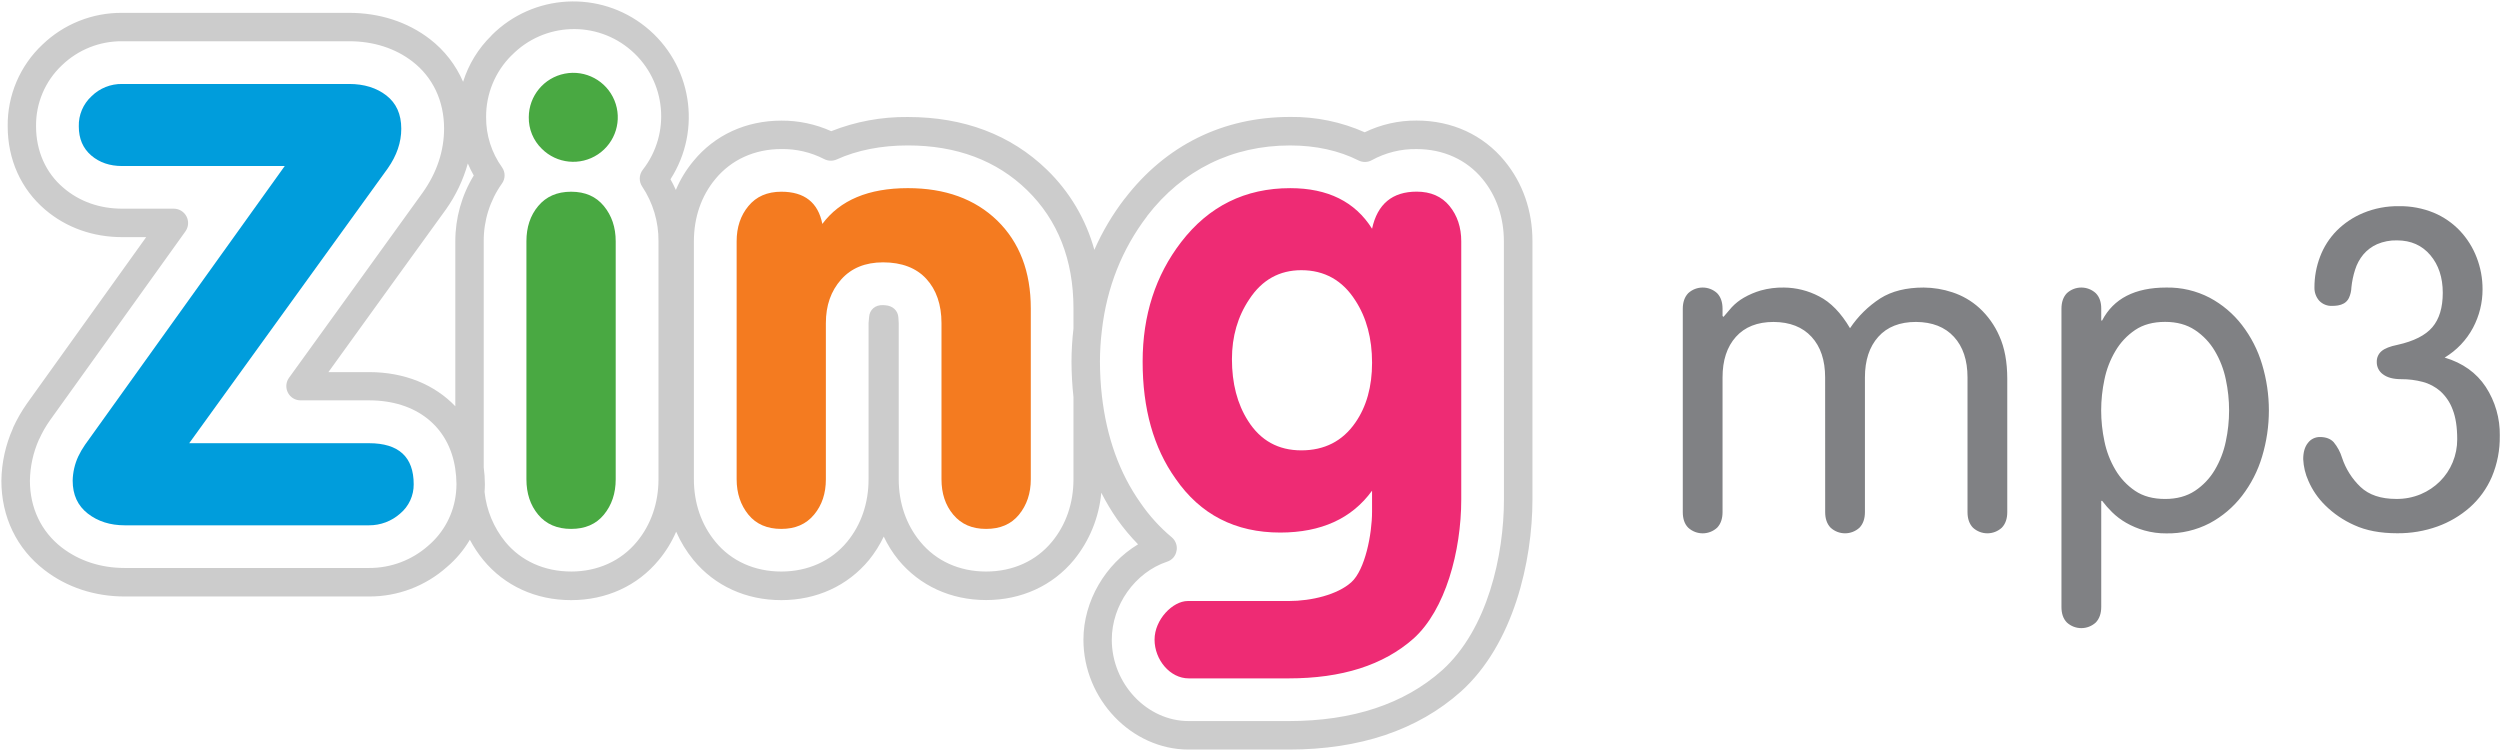
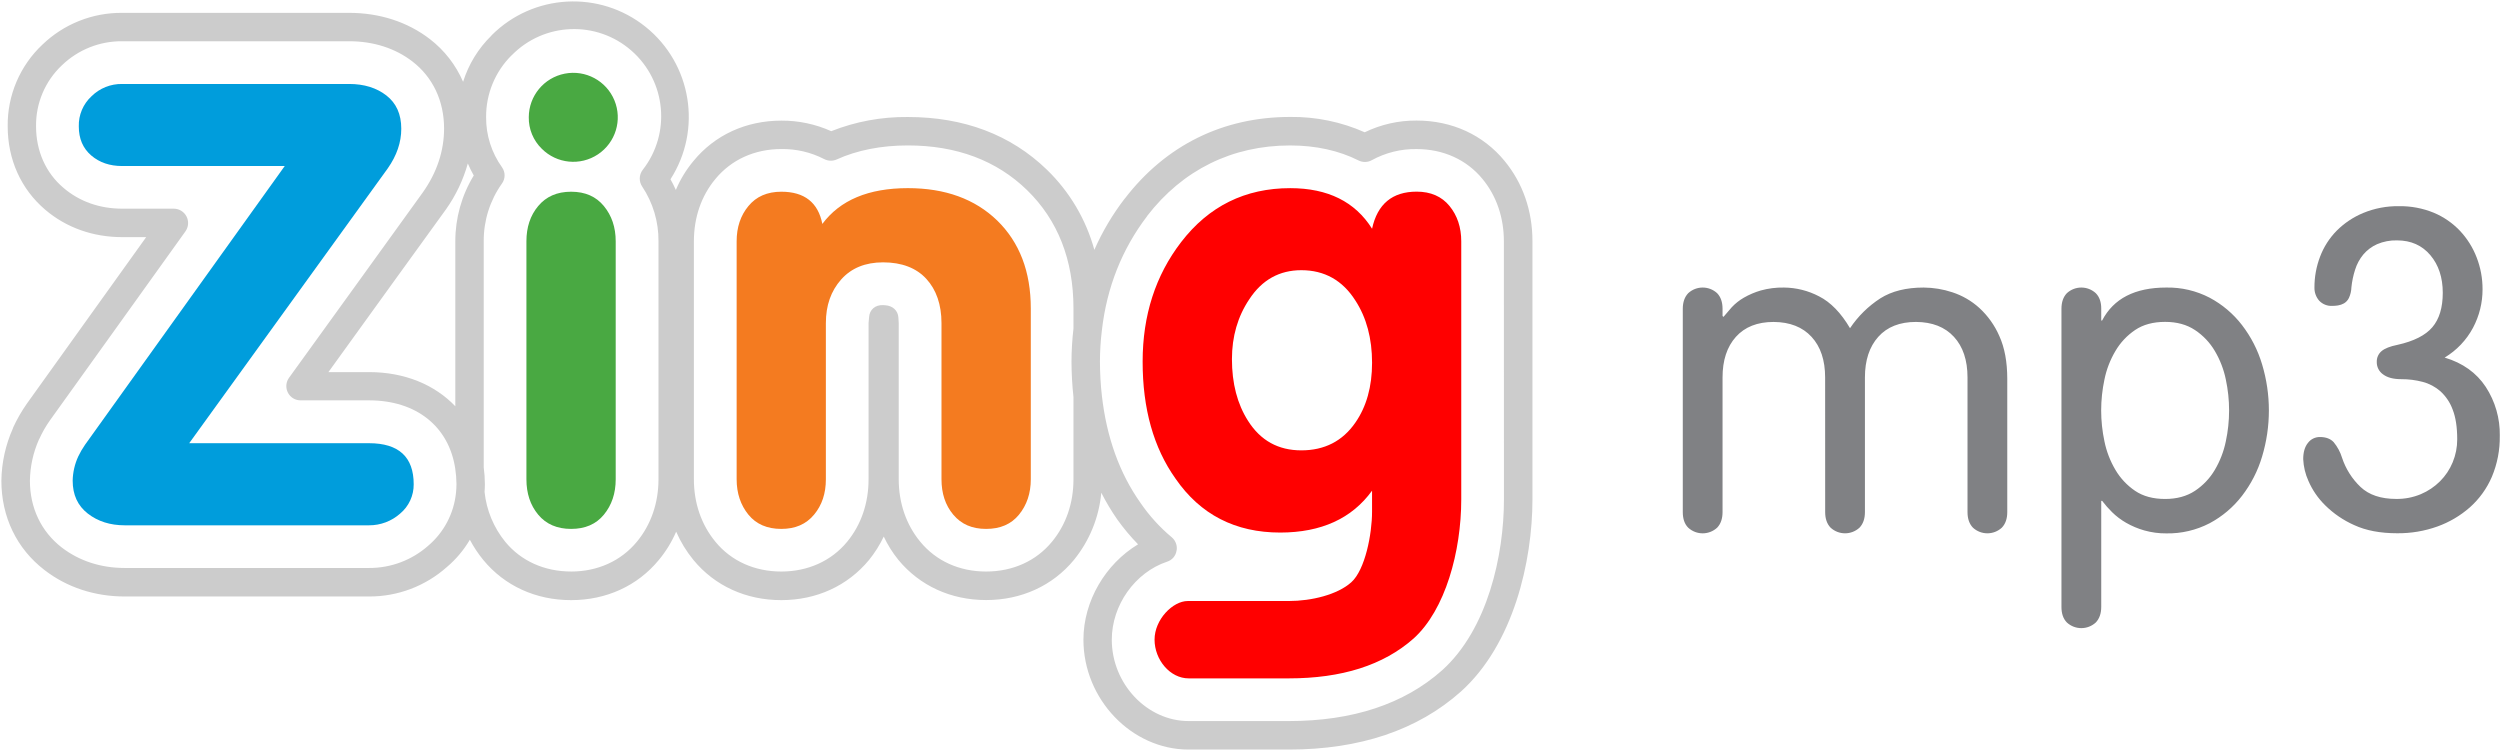
<svg xmlns="http://www.w3.org/2000/svg" width="959" height="288" viewBox="0 0 959 288">
  <g fill="none" fill-rule="evenodd">
    <g>
      <g>
        <path fill="#000" fill-rule="nonzero" d="M577.12 61.69c-8.203-9.956-20.157-15.447-33.682-15.447-6.901-.053-13.722 1.487-19.93 4.5-8.99-3.991-18.736-6-28.572-5.887-25.748 0-47.724 10.82-63.47 31.333l-.079.064c-4.638 6.039-8.53 12.615-11.593 19.587-3.208-11.69-9.494-22.306-18.203-30.74-13.822-13.38-31.792-20.216-53.329-20.216-10.062-.112-20.05 1.734-29.407 5.435-6.007-2.7-12.523-4.08-19.11-4.048-13.531 0-25.528 5.491-33.695 15.447-2.81 3.355-5.1 7.112-6.794 11.145-.644-1.372-1.267-2.752-2.06-4.097 12.233-19.05 8.128-44.257-9.517-58.443-17.645-14.187-43.15-12.785-59.135 3.25v.056c-5.051 4.92-8.797 11.023-10.899 17.754-2.783-6.457-7.168-12.098-12.74-16.389-8.563-6.588-19.271-10.062-30.963-10.062H46.839c-11.387-.087-22.356 4.284-30.56 12.178C7.635 25.232 2.8 36.607 2.95 48.465c0 12.737 5.096 24.059 14.396 31.984 8.09 6.885 18.338 10.515 29.527 10.515h9.201c-9.618 13.445-45.82 63.947-45.82 63.947-2 2.864-3.74 5.9-5.202 9.072 0 .085-.113.375-.113.375-2.813 6.31-4.313 13.125-4.41 20.033 0 13.883 5.882 26.075 16.498 34.241 8.557 6.645 19.251 10.183 30.83 10.183h93.692c10.999.045 21.627-3.972 29.846-11.28 3.518-2.973 6.507-6.52 8.84-10.493 1.46 2.76 3.193 5.368 5.173 7.783 8.16 9.907 20.135 15.384 33.66 15.384 13.526 0 25.48-5.477 33.64-15.384 2.733-3.283 4.979-6.944 6.667-10.869 1.704 3.912 3.94 7.57 6.646 10.87 8.167 9.906 20.121 15.383 33.66 15.383 13.54 0 25.48-5.477 33.689-15.419 2.226-2.754 4.119-5.761 5.64-8.958 1.5 3.191 3.38 6.19 5.6 8.93 8.195 9.942 20.156 15.419 33.667 15.419 13.51 0 25.479-5.477 33.674-15.384 5.99-7.362 9.646-16.342 10.503-25.793 1.804 3.548 3.847 6.97 6.115 10.24 2.416 3.385 5.088 6.581 7.99 9.56-12.441 7.486-20.956 21.688-20.956 36.583 0 22.85 18.501 42.146 40.342 42.146h38.41c27.27 0 49.457-7.48 66.011-22.22 20.235-18.164 27.482-50.006 27.482-73.747V92.57c.022-11.725-3.715-22.381-10.73-30.88zm-.205 129.876c0 21.412-6.236 49.852-23.76 65.589-14.523 12.907-34.29 19.445-58.778 19.445h-38.41c-15.96 0-29.484-14.28-29.484-31.213 0-13.253 8.903-25.814 21.232-29.932 1.889-.591 3.28-2.2 3.595-4.154.084-.335.125-.68.12-1.026-.007-1.605-.715-3.127-1.939-4.167-4.56-3.812-8.58-8.228-11.946-13.127-8.182-11.541-13.065-25.368-14.863-41.162-.488-4.358-.736-8.74-.743-13.126.007-4.007.255-8.01.743-11.987 1.883-16.424 7.693-31.135 17.375-43.816v-.056c13.646-17.69 32.642-27.038 54.85-27.038 9.86 0 18.7 1.967 26.23 5.753 1.618.818 3.539.772 5.117-.12 5.254-2.878 11.166-4.34 17.156-4.246 10.213 0 19.166 4.054 25.238 11.428 5.429 6.552 8.238 14.86 8.238 23.966l.029 98.989zm-165.132-7.713c0 9.128-2.831 17.421-8.281 24.002-6.058 7.345-14.997 11.386-25.238 11.386-10.242 0-19.173-4.04-25.246-11.428-5.407-6.539-8.266-14.86-8.266-23.96v-59.907l-.12-2.045c-.142-2.83-2.28-4.656-5.096-4.805l-.779-.056c-2.973-.113-5.195 1.684-5.379 4.649l-.198 2.257v59.907c0 9.142-2.831 17.421-8.203 23.96-6.08 7.387-15.075 11.428-25.288 11.428-10.213 0-19.201-4.04-25.224-11.386-5.435-6.58-8.288-14.86-8.288-24.002V92.57c0-9.156 2.831-17.414 8.281-23.952 6.108-7.388 15.047-11.443 25.267-11.443 5.7-.089 11.335 1.228 16.405 3.836 1.503.788 3.284.845 4.834.155 7.785-3.538 17.029-5.377 27.298-5.377 18.621 0 34.022 5.76 45.707 17.13 11.798 11.486 17.814 26.742 17.814 45.373v7.749c-.487 4.2-.74 8.424-.758 12.652.016 4.548.269 9.092.758 13.614v31.546zm-192.706 35.38c-10.241 0-19.195-4.04-25.253-11.385-4.45-5.474-7.212-12.125-7.948-19.14.07-.963.128-1.975.128-2.966-.011-2.156-.16-4.309-.446-6.446V92.57c-.06-7.906 2.366-15.631 6.936-22.084 1.393-1.86 1.427-4.408.085-6.305-4.024-5.604-6.163-12.342-6.108-19.24-.067-8.896 3.454-17.443 9.767-23.712h.035c12.404-12.704 32.576-13.497 45.94-1.807 13.363 11.69 15.256 31.785 4.31 45.764-1.415 1.866-1.489 4.424-.184 6.368 4.145 6.21 6.325 13.523 6.257 20.988v91.283c0 9.142-2.888 17.478-8.302 24.002-6.094 7.373-15.061 11.414-25.217 11.414v-.007zm-44.171-30.087c-.814 7.837-4.616 15.059-10.616 20.167-6.267 5.556-14.364 8.605-22.74 8.563H47.837c-9.144 0-17.475-2.718-24.163-7.87-7.877-6.106-12.201-15.178-12.201-25.615.078-5.42 1.248-10.767 3.44-15.723l.155-.27c1.132-2.51 2.501-4.905 4.09-7.153 0 .05 52-72.524 52-72.524 1.173-1.675 1.323-3.863.388-5.683-.935-1.82-2.802-2.971-4.848-2.992h-19.86c-8.549 0-16.334-2.725-22.449-7.954-6.816-5.732-10.56-14.152-10.56-23.627-.123-8.864 3.486-17.37 9.944-23.444 6.19-5.964 14.47-9.267 23.066-9.2h87.117c9.285 0 17.693 2.69 24.275 7.785 7.786 5.994 12.117 15.115 12.117 25.672 0 8.64-2.76 16.934-8.203 24.604.043 0-51.297 71.06-51.297 71.06-1.183 1.661-1.344 3.843-.418 5.66.923 1.826 2.795 2.975 4.841 2.972h26.279c18.253 0 30.652 10.105 33.08 26.182.297 1.958.455 3.935.474 5.916-.002 1.16-.068 2.32-.198 3.474zm6.83-121.83c-4.64 7.606-7.09 16.345-7.078 25.254v63.268c-7.884-8.236-19.385-13.098-33.08-13.098H125.98c9.597-13.374 45.105-62.44 45.105-62.44 3.779-5.34 6.61-11.29 8.373-17.591.674 1.576 1.435 3.114 2.279 4.607z" opacity=".2" transform="translate(-71 -371) translate(71 371)" />
-         <path fill="#EE2B74" d="M455.967 260.226c-7.134 0-13.079-7.126-13.079-14.86 0-7.734 6.993-14.817 12.74-14.817h38.742c8.74 0 18.684-2.428 23.985-7.19 5.301-4.762 7.963-18.454 7.963-27.073v-8.06c-7.743 10.685-19.475 16.04-35.197 16.063-17.274 0-30.669-6.895-40.186-20.684-8.431-11.864-12.638-26.835-12.619-44.912 0-17.738 4.921-33.01 14.764-45.818 10.611-13.799 24.563-20.698 41.856-20.698 14.41 0 24.906 5.215 31.389 15.567 2.045-9.482 7.785-14.23 17.12-14.23 5.379 0 9.597 1.847 12.584 5.498 2.987 3.652 4.508 8.195 4.508 13.558v98.996c0 19.948-6.115 42.407-18.28 53.361-11.608 10.282-27.603 15.299-47.887 15.299h-38.403zm70.358-121.073c0-9.305-2.124-17.308-6.427-23.91-4.897-7.7-11.826-11.598-20.708-11.598-8.38 0-15.083 3.693-19.966 11.159-4.438 6.602-6.653 14.287-6.653 22.955 0 9.298 2.038 17.188 6.179 23.677 4.77 7.548 11.583 11.322 20.44 11.322 8.882 0 15.81-3.539 20.708-10.615 4.285-6.151 6.427-13.815 6.427-22.99z" transform="translate(-71 -371) translate(71 371)" />
+         <path fill="red" d="M455.967 260.226c-7.134 0-13.079-7.126-13.079-14.86 0-7.734 6.993-14.817 12.74-14.817h38.742c8.74 0 18.684-2.428 23.985-7.19 5.301-4.762 7.963-18.454 7.963-27.073v-8.06c-7.743 10.685-19.475 16.04-35.197 16.063-17.274 0-30.669-6.895-40.186-20.684-8.431-11.864-12.638-26.835-12.619-44.912 0-17.738 4.921-33.01 14.764-45.818 10.611-13.799 24.563-20.698 41.856-20.698 14.41 0 24.906 5.215 31.389 15.567 2.045-9.482 7.785-14.23 17.12-14.23 5.379 0 9.597 1.847 12.584 5.498 2.987 3.652 4.508 8.195 4.508 13.558v98.996c0 19.948-6.115 42.407-18.28 53.361-11.608 10.282-27.603 15.299-47.887 15.299h-38.403zm70.358-121.073c0-9.305-2.124-17.308-6.427-23.91-4.897-7.7-11.826-11.598-20.708-11.598-8.38 0-15.083 3.693-19.966 11.159-4.438 6.602-6.653 14.287-6.653 22.955 0 9.298 2.038 17.188 6.179 23.677 4.77 7.548 11.583 11.322 20.44 11.322 8.882 0 15.81-3.539 20.708-10.615 4.285-6.151 6.427-13.815 6.427-22.99z" transform="translate(-71 -371) translate(71 371)" />
        <path fill="#F47B20" d="M282.576 183.853V92.57c0-5.392 1.507-9.901 4.522-13.53 3.001-3.65 7.198-5.497 12.627-5.497 8.875 0 14.112 4.153 15.726 12.355 6.78-9.122 17.694-13.728 32.811-13.728 14.287 0 25.715 4.146 34.283 12.44 8.55 8.357 12.867 19.587 12.867 33.682v65.561c0 5.413-1.543 9.907-4.536 13.58-2.994 3.672-7.212 5.455-12.612 5.455s-9.527-1.805-12.591-5.463c-3.065-3.658-4.516-8.194-4.516-13.58v-59.899c0-7.076-1.981-12.8-5.824-16.983-3.844-4.182-9.435-6.326-16.583-6.326-6.83 0-12.216 2.208-16.101 6.595-3.886 4.387-5.846 9.907-5.846 16.714v59.907c0 5.385-1.472 9.907-4.537 13.58-3.065 3.672-7.19 5.455-12.577 5.455-5.386 0-9.611-1.805-12.59-5.456-2.98-3.651-4.523-8.194-4.523-13.579" transform="translate(-71 -371) translate(71 371)" />
        <path fill="#49A942" d="M201.935 183.853V92.57c0-5.392 1.48-9.906 4.515-13.53 3.037-3.622 7.191-5.497 12.627-5.497 5.435 0 9.568 1.846 12.57 5.498 3 3.651 4.536 8.137 4.536 13.53v91.282c0 5.385-1.522 9.907-4.537 13.58-3.015 3.672-7.212 5.455-12.57 5.455-5.357 0-9.582-1.805-12.626-5.463-3.043-3.658-4.515-8.194-4.515-13.58m.906-138.911c.033-8.137 5.806-15.118 13.793-16.68 7.986-1.563 15.965 2.729 19.063 10.253 3.098 7.523.453 16.187-6.319 20.7-6.772 4.512-15.788 3.617-21.54-2.138-3.276-3.178-5.085-7.573-4.997-12.135" transform="translate(-71 -371) translate(71 371)" />
        <path fill="#009DDC" d="M72.58 170.012h68.97c11.43 0 17.142 5.3 17.142 15.737.049 4.343-1.859 8.478-5.195 11.259-3.291 2.922-7.546 4.524-11.947 4.5H47.837c-5.573 0-10.29-1.5-14.155-4.5-3.893-3.029-5.804-7.24-5.804-12.617.062-3.203.785-6.36 2.123-9.27.75-1.573 1.626-3.083 2.62-4.515l76.606-106.92H46.846c-4.72 0-8.698-1.33-11.869-4.07-3.17-2.738-4.749-6.403-4.749-11.123-.124-4.385 1.66-8.608 4.89-11.577 3.12-3.079 7.345-4.775 11.728-4.705h87.117c5.662 0 10.496 1.479 14.268 4.422 3.772 2.944 5.697 7.154 5.697 12.737 0 5.244-1.72 10.268-5.166 15.193L72.58 170.012z" transform="translate(-71 -371) translate(71 371)" />
        <path fill="#808184" d="M700.12 144.785c0-6.604-1.734-11.793-5.202-15.567-3.468-3.774-8.321-5.68-14.559-5.718-6.233 0-11.057 1.906-14.473 5.718-3.416 3.812-5.122 9-5.117 15.567v51.656c0 2.538-.692 4.532-2.074 5.98-3.135 2.888-7.962 2.888-11.098 0-1.415-1.415-2.08-3.44-2.08-5.98v-77.993c0-2.54.707-4.536 2.08-5.98 3.136-2.888 7.963-2.888 11.098 0 1.382 1.444 2.074 3.437 2.074 5.98v2.767l.354.346c.943-1.15 2.01-2.391 3.199-3.722 1.347-1.43 2.897-2.656 4.6-3.637 2.047-1.18 4.228-2.112 6.497-2.774 2.905-.805 5.911-1.183 8.925-1.125 4.687.04 9.297 1.198 13.447 3.376 4.45 2.255 8.408 6.328 11.876 12.22 3.052-4.565 7.004-8.458 11.614-11.442 4.388-2.774 9.935-4.158 16.64-4.154 3.74.024 7.455.637 11.005 1.819 3.82 1.247 7.337 3.285 10.319 5.98 3.304 3.029 5.932 6.72 7.714 10.833 2.015 4.444 3.025 9.902 3.03 16.374v51.125c0 2.538-.694 4.532-2.081 5.98-3.133 2.887-7.958 2.887-11.09 0-1.388-1.444-2.081-3.437-2.081-5.98v-51.656c0-6.604-1.734-11.793-5.202-15.567-3.468-3.774-8.321-5.68-14.559-5.718-6.242 0-11.067 1.906-14.473 5.718-3.407 3.812-5.113 9-5.117 15.567v51.656c0 2.538-.694 4.532-2.081 5.98-3.133 2.887-7.958 2.887-11.09 0-1.388-1.444-2.081-3.437-2.081-5.98l-.014-51.649zM790.775 118.448c0-2.538.691-4.531 2.074-5.98 3.135-2.888 7.962-2.888 11.097 0 1.416 1.444 2.112 3.437 2.088 5.98v4.5h.34c4.388-8.43 12.593-12.645 24.615-12.645 5.786-.11 11.506 1.23 16.64 3.9 4.828 2.573 9.052 6.146 12.392 10.48 3.473 4.511 6.088 9.622 7.715 15.078 3.478 11.538 3.478 23.844 0 35.381-1.622 5.458-4.238 10.57-7.715 15.08-3.34 4.335-7.564 7.91-12.392 10.486-5.135 2.667-10.855 4.008-16.64 3.9-2.841.022-5.672-.357-8.408-1.126-2.453-.689-4.812-1.68-7.02-2.95-1.958-1.12-3.764-2.488-5.372-4.07-1.372-1.354-2.647-2.803-3.815-4.337h-.34v40.68c0 2.541-.708 4.53-2.088 5.98-3.135 2.888-7.962 2.888-11.097 0-1.416-1.45-2.074-3.439-2.074-5.98V118.449zm15.23 38.99c.006 3.99.428 7.97 1.26 11.873.784 3.849 2.205 7.539 4.205 10.919 1.886 3.217 4.469 5.97 7.558 8.06 3.086 2.08 6.925 3.118 11.516 3.113 4.477 0 8.287-1.038 11.43-3.113 3.128-2.07 5.742-4.827 7.643-8.06 1.997-3.381 3.418-7.071 4.204-10.919 1.68-7.826 1.68-15.92 0-23.747-.785-3.846-2.206-7.533-4.204-10.912-1.899-3.234-4.514-5.991-7.643-8.06-3.133-2.08-6.943-3.12-11.43-3.12-4.596 0-8.434 1.04-11.516 3.12-3.09 2.088-5.674 4.842-7.558 8.06-2.001 3.377-3.422 7.065-4.204 10.912-.832 3.903-1.254 7.883-1.26 11.874zM958.915 167.146c.091 5.409-.943 10.778-3.036 15.766-1.916 4.461-4.786 8.449-8.408 11.683-3.659 3.218-7.892 5.718-12.478 7.366-4.95 1.768-10.173 2.647-15.429 2.597-6.473 0-11.963-1.04-16.47-3.12-4.157-1.84-7.944-4.423-11.174-7.622-2.726-2.676-4.906-5.855-6.42-9.362-1.185-2.622-1.86-5.446-1.989-8.321 0-2.654.602-4.734 1.82-6.241 1.085-1.439 2.79-2.274 4.593-2.25 2.314 0 4.07.665 5.287 1.988 1.45 1.766 2.54 3.8 3.206 5.986 1.404 4.25 3.835 8.088 7.077 11.174 3.237 3.066 7.802 4.6 13.695 4.6 3.24.044 6.453-.578 9.441-1.827 2.755-1.16 5.26-2.841 7.375-4.953 2.08-2.082 3.727-4.554 4.848-7.274 1.16-2.802 1.75-5.806 1.734-8.838 0-4.623-.578-8.41-1.734-11.358-.974-2.68-2.579-5.088-4.678-7.02-1.966-1.732-4.313-2.978-6.85-3.636-2.688-.703-5.455-1.05-8.232-1.033-3.008 0-5.315-.616-6.929-1.826-1.56-1.081-2.474-2.872-2.435-4.77-.057-1.59.616-3.12 1.826-4.153 1.218-1.043 3.268-1.852 6.15-2.427 6.243-1.387 10.693-3.64 13.349-6.758 2.656-3.118 3.987-7.51 3.992-13.176 0-5.887-1.59-10.71-4.77-14.47-3.18-3.76-7.427-5.647-12.74-5.661-2.648-.072-5.28.43-7.715 1.471-2.04.912-3.848 2.274-5.286 3.984-1.408 1.716-2.468 3.69-3.122 5.81-.706 2.197-1.18 4.462-1.415 6.758-.04 1.407-.365 2.79-.956 4.068-.413.87-1.08 1.595-1.91 2.08-.7.388-1.462.651-2.251.78-.716.115-1.44.174-2.166.176-1.904.12-3.763-.61-5.074-1.995-1.212-1.39-1.861-3.182-1.82-5.025-.018-4.057.716-8.083 2.166-11.873 1.401-3.705 3.556-7.078 6.328-9.907 2.923-2.935 6.399-5.26 10.227-6.843 4.34-1.792 9-2.678 13.695-2.604 4.573-.073 9.114.782 13.348 2.512 3.796 1.588 7.219 3.95 10.05 6.935 2.783 2.958 4.96 6.432 6.412 10.225 1.507 3.895 2.273 8.037 2.258 12.214.015 5.138-1.237 10.2-3.645 14.74-2.524 4.733-6.29 8.691-10.892 11.448 6.935 2.076 12.194 5.829 15.775 11.259 3.622 5.564 5.496 12.085 5.38 18.723" transform="translate(-71 -371) translate(71 371)" />
      </g>
    </g>
  </g>
</svg>
